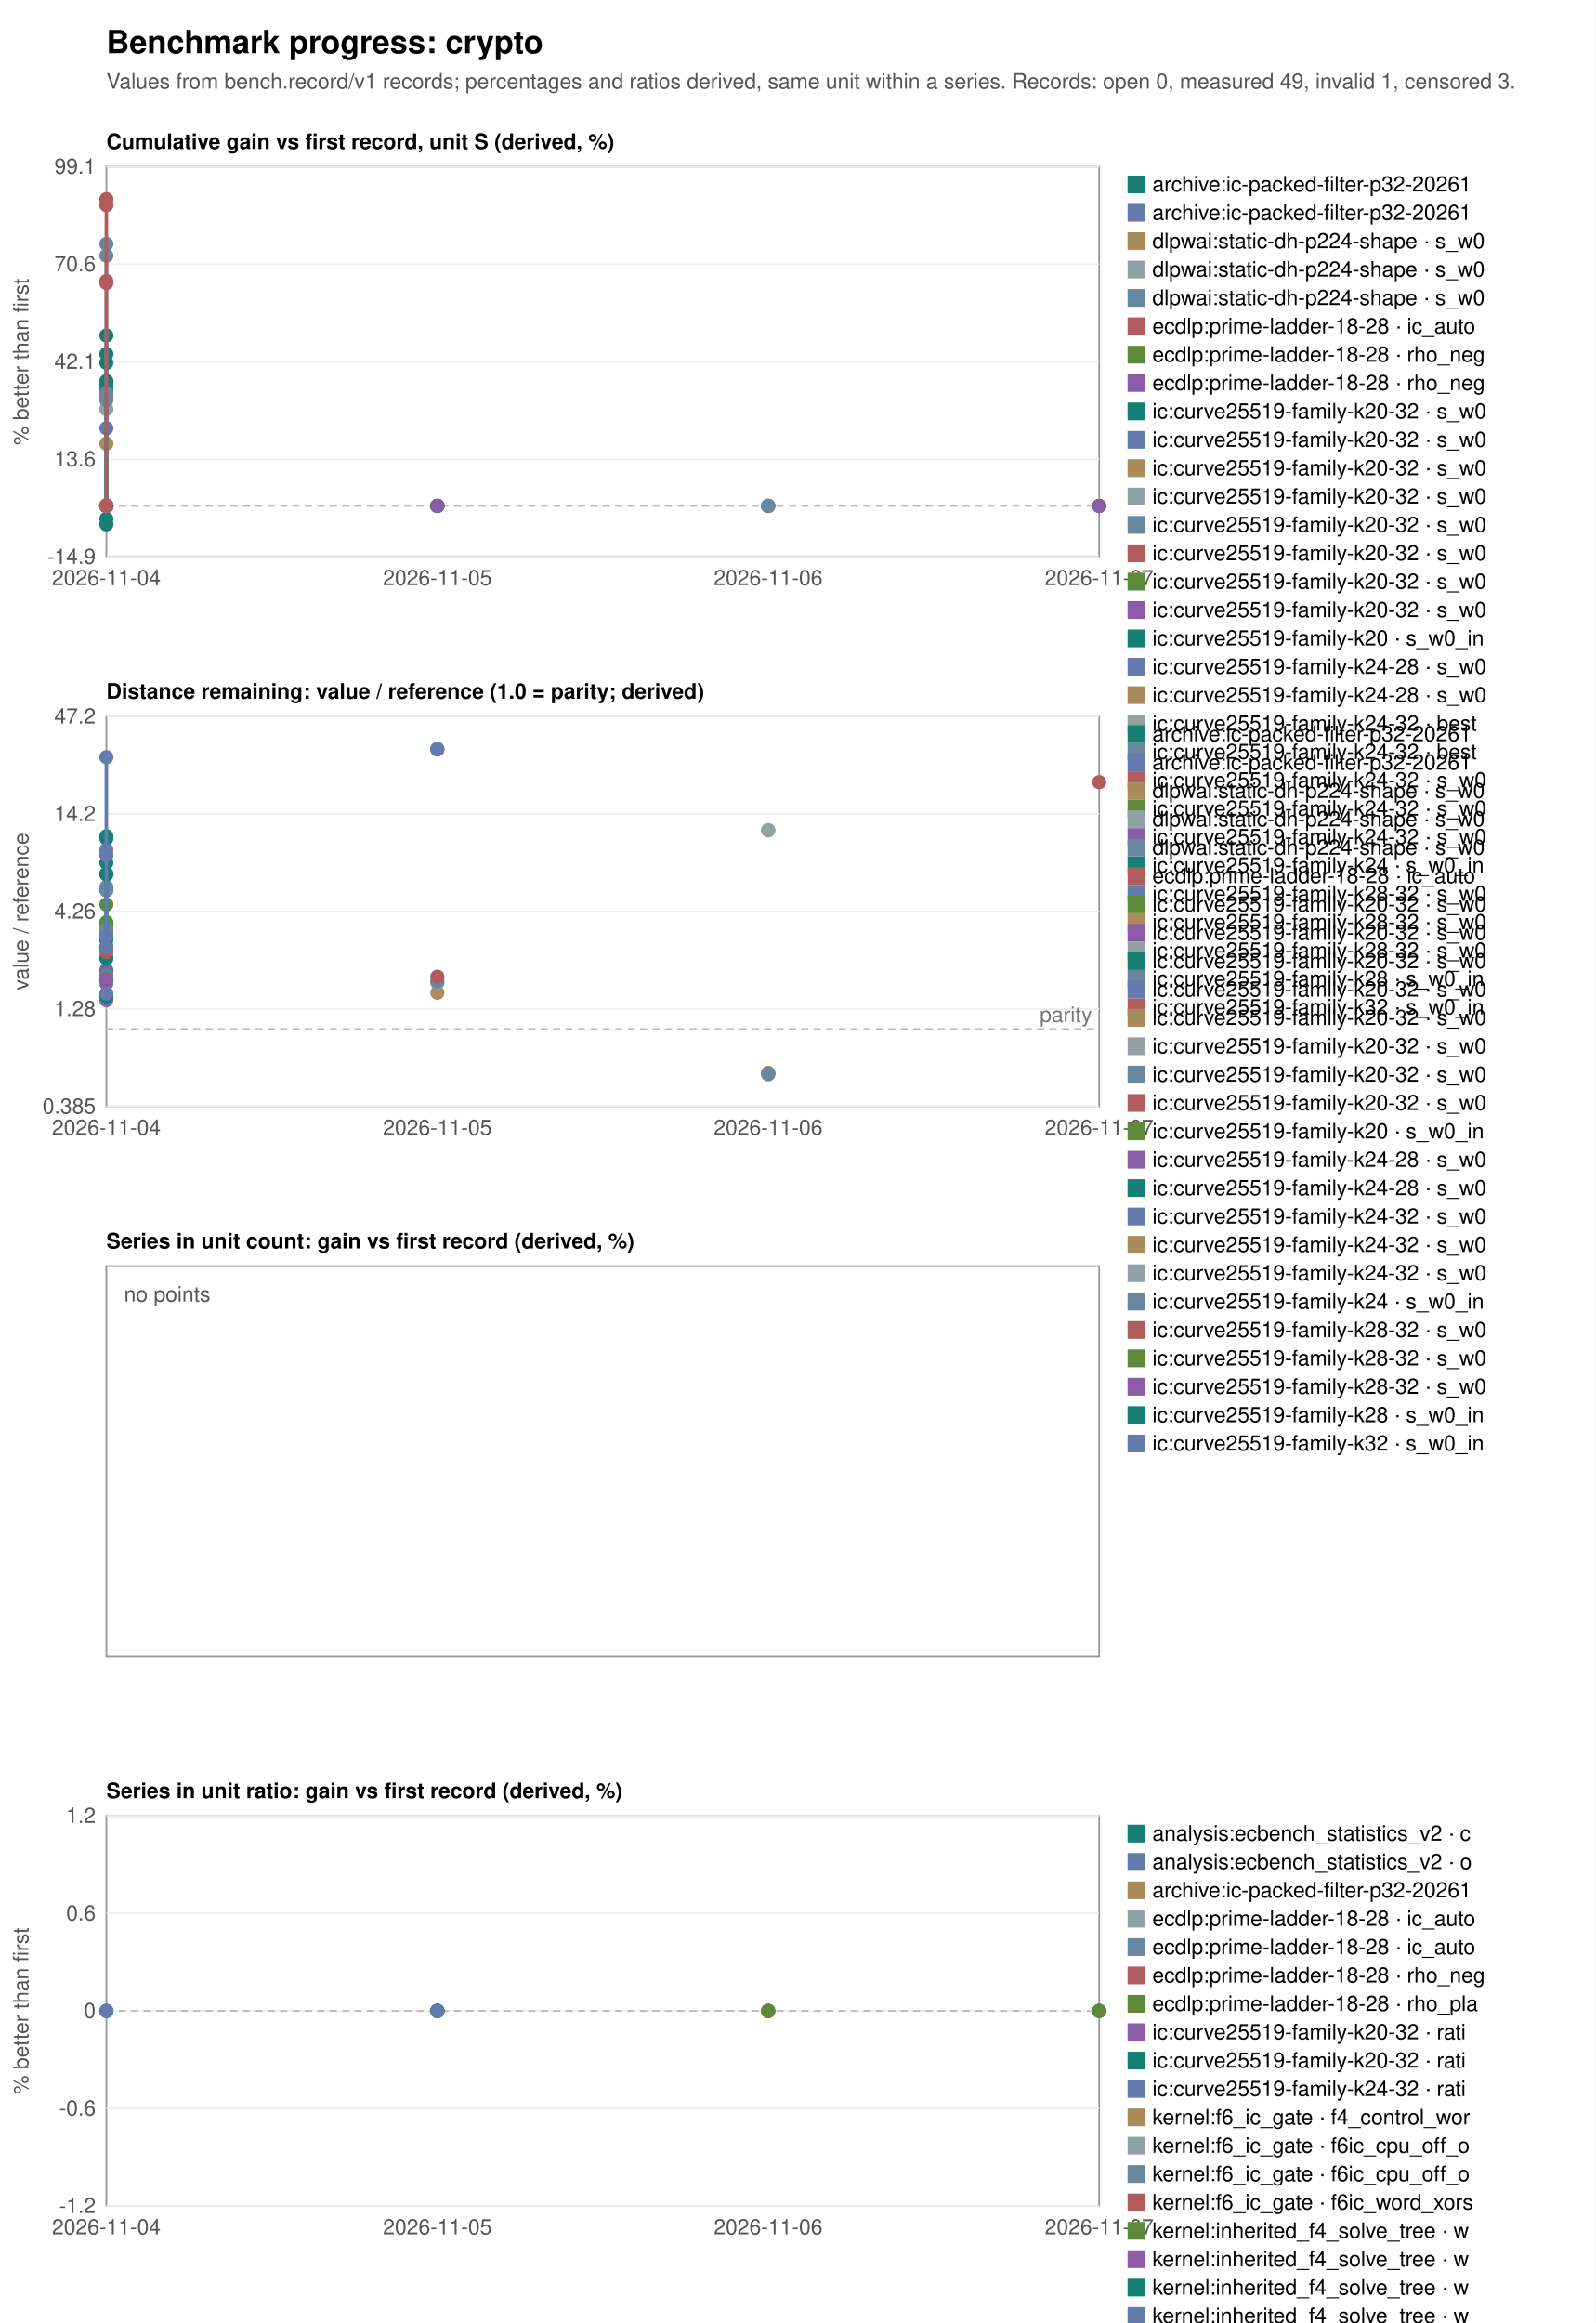
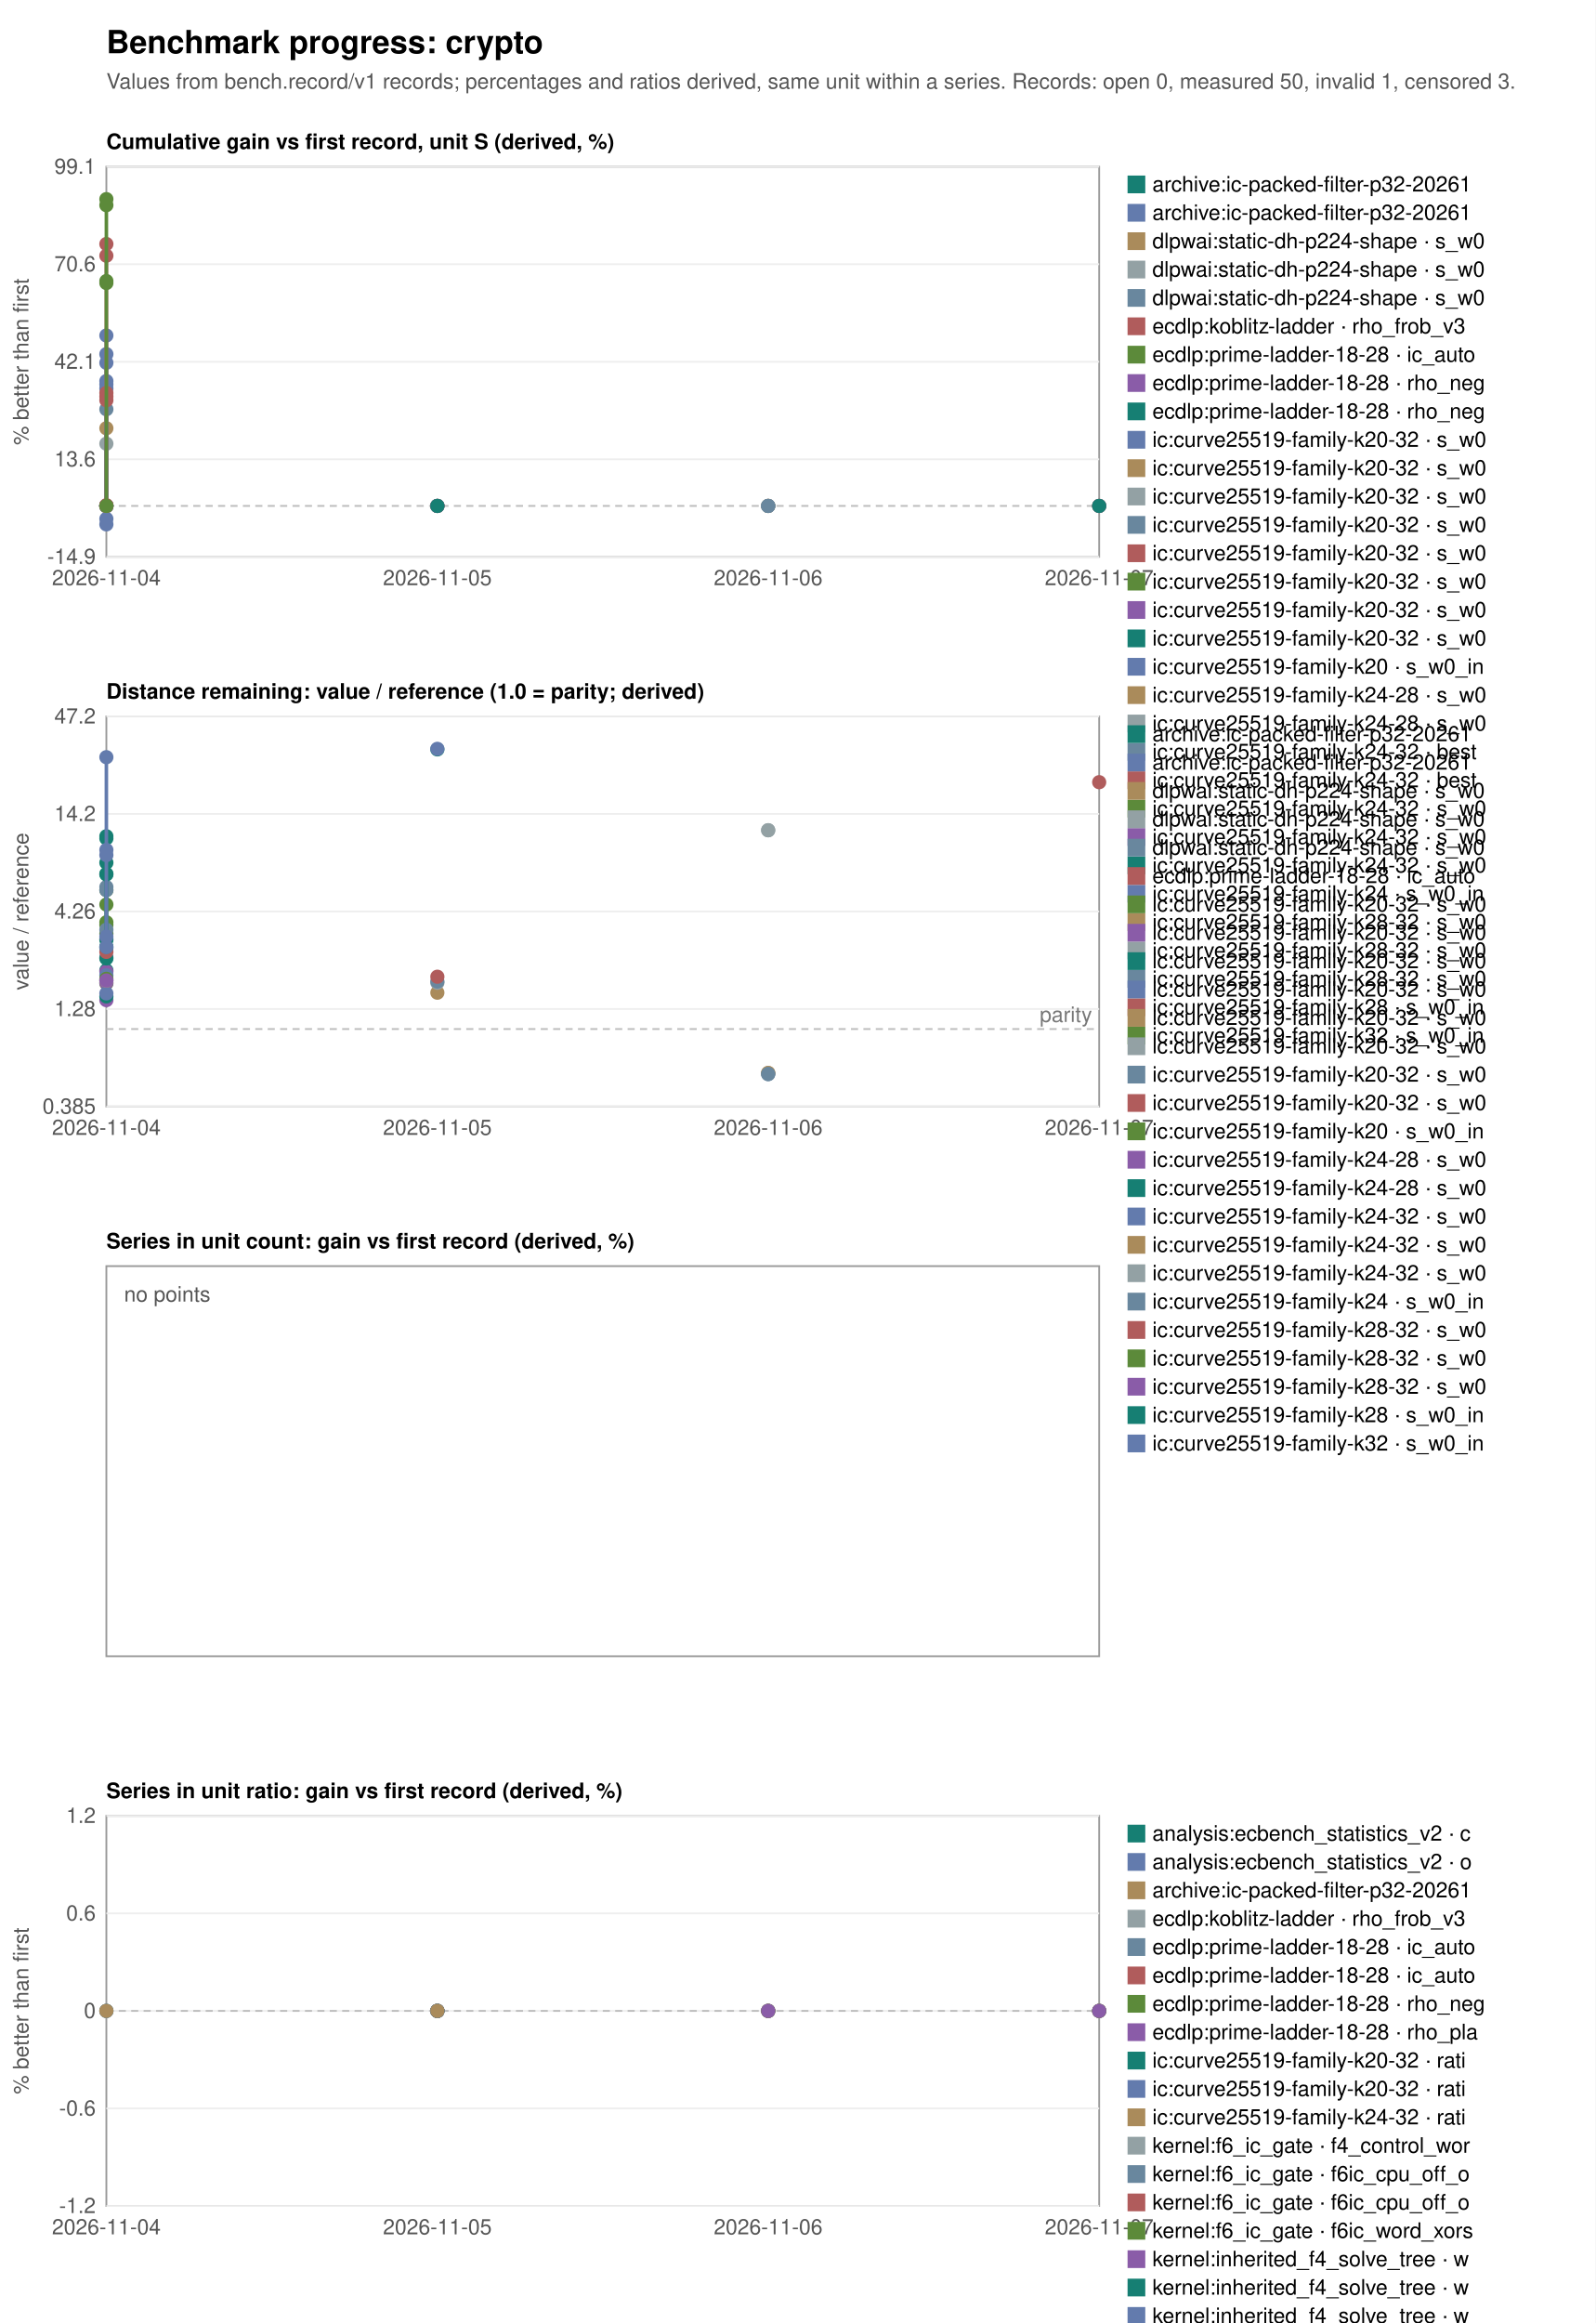
<svg xmlns="http://www.w3.org/2000/svg" width="900" height="1310" viewBox="0 0 900 1310" font-family="Helvetica, Arial, sans-serif" font-size="12">
  <rect width="900" height="1310" fill="white" />
  <text x="60" y="30" font-size="18" font-weight="bold">Benchmark progress: crypto</text>
-   <text x="60" y="50" fill="#555">Values from bench.record/v1 records; percentages and ratios derived, same unit within a series. Records: open 0, measured 49, invalid 1, censored 3.</text>
+   <text x="60" y="50" fill="#555">Values from bench.record/v1 records; percentages and ratios derived, same unit within a series. Records: open 0, measured 50, invalid 1, censored 3.</text>
  <text x="60" y="84" font-weight="bold">Cumulative gain vs first record, unit S (derived, %)</text>
  <rect x="60" y="94" width="560" height="220" fill="none" stroke="#999" />
  <line x1="60" y1="314.0" x2="620" y2="314.0" stroke="#eee" />
  <text x="54" y="318.0" text-anchor="end" fill="#555">-14.9</text>
  <line x1="60" y1="259.0" x2="620" y2="259.0" stroke="#eee" />
  <text x="54" y="263.0" text-anchor="end" fill="#555">13.6</text>
  <line x1="60" y1="204.0" x2="620" y2="204.0" stroke="#eee" />
  <text x="54" y="208.0" text-anchor="end" fill="#555">42.1</text>
  <line x1="60" y1="149.0" x2="620" y2="149.0" stroke="#eee" />
  <text x="54" y="153.0" text-anchor="end" fill="#555">70.6</text>
  <line x1="60" y1="94.0" x2="620" y2="94.0" stroke="#eee" />
  <text x="54" y="98.0" text-anchor="end" fill="#555">99.1</text>
  <text x="60.0" y="330" text-anchor="middle" fill="#555">2026-11-04</text>
  <text x="246.7" y="330" text-anchor="middle" fill="#555">2026-11-05</text>
  <text x="433.3" y="330" text-anchor="middle" fill="#555">2026-11-06</text>
  <text x="620.0" y="330" text-anchor="middle" fill="#555">2026-11-07</text>
  <line x1="60" y1="285.3" x2="620" y2="285.3" stroke="#bbb" stroke-dasharray="4 3" />
  <text transform="translate(16,204.0) rotate(-90)" text-anchor="middle" fill="#555">% better than first</text>
  <circle cx="246.7" cy="285.3" r="4" fill="#167f73" />
  <rect x="636" y="99" width="10" height="10" fill="#167f73" />
  <text x="650" y="108">archive:ic-packed-filter-p32-20261</text>
  <circle cx="246.7" cy="285.3" r="4" fill="#637bad" />
  <rect x="636" y="115" width="10" height="10" fill="#637bad" />
  <text x="650" y="124">archive:ic-packed-filter-p32-20261</text>
  <polyline fill="none" stroke="#aa8b5b" stroke-width="2" points="433.3,285.3 433.3,285.3" />
  <circle cx="433.3" cy="285.3" r="4" fill="#aa8b5b" />
  <circle cx="433.3" cy="285.3" r="4" fill="#aa8b5b" />
  <rect x="636" y="131" width="10" height="10" fill="#aa8b5b" />
  <text x="650" y="140">dlpwai:static-dh-p224-shape · s_w0</text>
  <polyline fill="none" stroke="#93a1a4" stroke-width="2" points="433.3,285.3 433.3,285.3" />
  <circle cx="433.3" cy="285.3" r="4" fill="#93a1a4" />
  <circle cx="433.3" cy="285.3" r="4" fill="#93a1a4" />
  <rect x="636" y="147" width="10" height="10" fill="#93a1a4" />
  <text x="650" y="156">dlpwai:static-dh-p224-shape · s_w0</text>
  <polyline fill="none" stroke="#69879e" stroke-width="2" points="433.3,285.3 433.3,285.3" />
  <circle cx="433.3" cy="285.3" r="4" fill="#69879e" />
  <circle cx="433.3" cy="285.3" r="4" fill="#69879e" />
  <rect x="636" y="163" width="10" height="10" fill="#69879e" />
  <text x="650" y="172">dlpwai:static-dh-p224-shape · s_w0</text>
  <circle cx="620.0" cy="285.3" r="4" fill="#b05c5c" />
  <rect x="636" y="179" width="10" height="10" fill="#b05c5c" />
-   <text x="650" y="188">ecdlp:prime-ladder-18-28 · ic_auto</text>
+   <text x="650" y="188">ecdlp:koblitz-ladder · rho_frob_v3</text>
  <circle cx="620.0" cy="285.3" r="4" fill="#5c8a3a" />
  <rect x="636" y="195" width="10" height="10" fill="#5c8a3a" />
-   <text x="650" y="204">ecdlp:prime-ladder-18-28 · rho_neg</text>
+   <text x="650" y="204">ecdlp:prime-ladder-18-28 · ic_auto</text>
  <circle cx="620.0" cy="285.3" r="4" fill="#8a5ca8" />
  <rect x="636" y="211" width="10" height="10" fill="#8a5ca8" />
  <text x="650" y="220">ecdlp:prime-ladder-18-28 · rho_neg</text>
-   <circle cx="60.0" cy="285.3" r="4" fill="#167f73" />
+   <circle cx="620.0" cy="285.3" r="4" fill="#167f73" />
  <rect x="636" y="227" width="10" height="10" fill="#167f73" />
-   <text x="650" y="236">ic:curve25519-family-k20-32 · s_w0</text>
-   <polyline fill="none" stroke="#637bad" stroke-width="2" points="60.0,285.3 60.0,241.5" />
+   <text x="650" y="236">ecdlp:prime-ladder-18-28 · rho_neg</text>
  <circle cx="60.0" cy="285.3" r="4" fill="#637bad" />
-   <circle cx="60.0" cy="241.5" r="4" fill="#637bad" />
  <rect x="636" y="243" width="10" height="10" fill="#637bad" />
  <text x="650" y="252">ic:curve25519-family-k20-32 · s_w0</text>
-   <polyline fill="none" stroke="#aa8b5b" stroke-width="2" points="60.0,285.3 60.0,250.2" />
+   <polyline fill="none" stroke="#aa8b5b" stroke-width="2" points="60.0,285.3 60.0,241.5" />
  <circle cx="60.0" cy="285.3" r="4" fill="#aa8b5b" />
-   <circle cx="60.0" cy="250.2" r="4" fill="#aa8b5b" />
+   <circle cx="60.0" cy="241.5" r="4" fill="#aa8b5b" />
  <rect x="636" y="259" width="10" height="10" fill="#aa8b5b" />
  <text x="650" y="268">ic:curve25519-family-k20-32 · s_w0</text>
-   <polyline fill="none" stroke="#93a1a4" stroke-width="2" points="60.0,285.3 60.0,230.8" />
+   <polyline fill="none" stroke="#93a1a4" stroke-width="2" points="60.0,285.3 60.0,250.2" />
  <circle cx="60.0" cy="285.3" r="4" fill="#93a1a4" />
-   <circle cx="60.0" cy="230.8" r="4" fill="#93a1a4" />
+   <circle cx="60.0" cy="250.2" r="4" fill="#93a1a4" />
  <rect x="636" y="275" width="10" height="10" fill="#93a1a4" />
  <text x="650" y="284">ic:curve25519-family-k20-32 · s_w0</text>
-   <circle cx="246.7" cy="285.3" r="4" fill="#69879e" />
+   <polyline fill="none" stroke="#69879e" stroke-width="2" points="60.0,285.3 60.0,230.8" />
+   <circle cx="60.0" cy="285.3" r="4" fill="#69879e" />
+   <circle cx="60.0" cy="230.8" r="4" fill="#69879e" />
  <rect x="636" y="291" width="10" height="10" fill="#69879e" />
  <text x="650" y="300">ic:curve25519-family-k20-32 · s_w0</text>
  <circle cx="246.7" cy="285.3" r="4" fill="#b05c5c" />
  <rect x="636" y="307" width="10" height="10" fill="#b05c5c" />
  <text x="650" y="316">ic:curve25519-family-k20-32 · s_w0</text>
  <circle cx="246.7" cy="285.3" r="4" fill="#5c8a3a" />
  <rect x="636" y="323" width="10" height="10" fill="#5c8a3a" />
  <text x="650" y="332">ic:curve25519-family-k20-32 · s_w0</text>
  <circle cx="246.7" cy="285.3" r="4" fill="#8a5ca8" />
  <rect x="636" y="339" width="10" height="10" fill="#8a5ca8" />
  <text x="650" y="348">ic:curve25519-family-k20-32 · s_w0</text>
-   <polyline fill="none" stroke="#167f73" stroke-width="2" points="60.0,285.3 60.0,295.7 60.0,216.7 60.0,219.1 60.0,204.6" />
-   <circle cx="60.0" cy="285.3" r="4" fill="#167f73" />
-   <circle cx="60.0" cy="295.7" r="4" fill="#167f73" />
-   <circle cx="60.0" cy="216.7" r="4" fill="#167f73" />
-   <circle cx="60.0" cy="219.1" r="4" fill="#167f73" />
-   <circle cx="60.0" cy="204.6" r="4" fill="#167f73" />
+   <circle cx="246.7" cy="285.3" r="4" fill="#167f73" />
  <rect x="636" y="355" width="10" height="10" fill="#167f73" />
-   <text x="650" y="364">ic:curve25519-family-k20 · s_w0_in</text>
+   <text x="650" y="364">ic:curve25519-family-k20-32 · s_w0</text>
+   <polyline fill="none" stroke="#637bad" stroke-width="2" points="60.0,285.3 60.0,295.7 60.0,216.7 60.0,219.1 60.0,204.6" />
  <circle cx="60.0" cy="285.3" r="4" fill="#637bad" />
+   <circle cx="60.0" cy="295.7" r="4" fill="#637bad" />
+   <circle cx="60.0" cy="216.7" r="4" fill="#637bad" />
+   <circle cx="60.0" cy="219.1" r="4" fill="#637bad" />
+   <circle cx="60.0" cy="204.6" r="4" fill="#637bad" />
  <rect x="636" y="371" width="10" height="10" fill="#637bad" />
-   <text x="650" y="380">ic:curve25519-family-k24-28 · s_w0</text>
+   <text x="650" y="380">ic:curve25519-family-k20 · s_w0_in</text>
  <circle cx="60.0" cy="285.3" r="4" fill="#aa8b5b" />
  <rect x="636" y="387" width="10" height="10" fill="#aa8b5b" />
  <text x="650" y="396">ic:curve25519-family-k24-28 · s_w0</text>
  <circle cx="60.0" cy="285.3" r="4" fill="#93a1a4" />
  <rect x="636" y="403" width="10" height="10" fill="#93a1a4" />
-   <text x="650" y="412">ic:curve25519-family-k24-32 · best</text>
+   <text x="650" y="412">ic:curve25519-family-k24-28 · s_w0</text>
  <circle cx="60.0" cy="285.3" r="4" fill="#69879e" />
  <rect x="636" y="419" width="10" height="10" fill="#69879e" />
  <text x="650" y="428">ic:curve25519-family-k24-32 · best</text>
  <circle cx="60.0" cy="285.3" r="4" fill="#b05c5c" />
  <rect x="636" y="435" width="10" height="10" fill="#b05c5c" />
-   <text x="650" y="444">ic:curve25519-family-k24-32 · s_w0</text>
+   <text x="650" y="444">ic:curve25519-family-k24-32 · best</text>
  <circle cx="60.0" cy="285.3" r="4" fill="#5c8a3a" />
  <rect x="636" y="451" width="10" height="10" fill="#5c8a3a" />
  <text x="650" y="460">ic:curve25519-family-k24-32 · s_w0</text>
  <circle cx="60.0" cy="285.3" r="4" fill="#8a5ca8" />
  <rect x="636" y="467" width="10" height="10" fill="#8a5ca8" />
  <text x="650" y="476">ic:curve25519-family-k24-32 · s_w0</text>
-   <polyline fill="none" stroke="#167f73" stroke-width="2" points="60.0,285.3 60.0,292.6 60.0,214.9 60.0,199.7 60.0,189.2" />
  <circle cx="60.0" cy="285.3" r="4" fill="#167f73" />
-   <circle cx="60.0" cy="292.6" r="4" fill="#167f73" />
-   <circle cx="60.0" cy="214.9" r="4" fill="#167f73" />
-   <circle cx="60.0" cy="199.7" r="4" fill="#167f73" />
-   <circle cx="60.0" cy="189.2" r="4" fill="#167f73" />
  <rect x="636" y="483" width="10" height="10" fill="#167f73" />
-   <text x="650" y="492">ic:curve25519-family-k24 · s_w0_in</text>
+   <text x="650" y="492">ic:curve25519-family-k24-32 · s_w0</text>
+   <polyline fill="none" stroke="#637bad" stroke-width="2" points="60.0,285.3 60.0,292.6 60.0,214.9 60.0,199.7 60.0,189.2" />
  <circle cx="60.0" cy="285.3" r="4" fill="#637bad" />
+   <circle cx="60.0" cy="292.6" r="4" fill="#637bad" />
+   <circle cx="60.0" cy="214.9" r="4" fill="#637bad" />
+   <circle cx="60.0" cy="199.7" r="4" fill="#637bad" />
+   <circle cx="60.0" cy="189.2" r="4" fill="#637bad" />
  <rect x="636" y="499" width="10" height="10" fill="#637bad" />
-   <text x="650" y="508">ic:curve25519-family-k28-32 · s_w0</text>
+   <text x="650" y="508">ic:curve25519-family-k24 · s_w0_in</text>
  <circle cx="60.0" cy="285.3" r="4" fill="#aa8b5b" />
  <rect x="636" y="515" width="10" height="10" fill="#aa8b5b" />
  <text x="650" y="524">ic:curve25519-family-k28-32 · s_w0</text>
  <circle cx="60.0" cy="285.3" r="4" fill="#93a1a4" />
  <rect x="636" y="531" width="10" height="10" fill="#93a1a4" />
  <text x="650" y="540">ic:curve25519-family-k28-32 · s_w0</text>
-   <polyline fill="none" stroke="#69879e" stroke-width="2" points="60.0,285.3 60.0,284.9 60.0,223.6 60.0,221.6 60.0,225.7 60.0,144.2 60.0,137.6" />
  <circle cx="60.0" cy="285.3" r="4" fill="#69879e" />
-   <circle cx="60.0" cy="284.9" r="4" fill="#69879e" />
-   <circle cx="60.0" cy="223.6" r="4" fill="#69879e" />
-   <circle cx="60.0" cy="221.6" r="4" fill="#69879e" />
-   <circle cx="60.0" cy="225.7" r="4" fill="#69879e" />
-   <circle cx="60.0" cy="144.2" r="4" fill="#69879e" />
-   <circle cx="60.0" cy="137.6" r="4" fill="#69879e" />
  <rect x="636" y="547" width="10" height="10" fill="#69879e" />
-   <text x="650" y="556">ic:curve25519-family-k28 · s_w0_in</text>
-   <polyline fill="none" stroke="#b05c5c" stroke-width="2" points="60.0,285.3 60.0,158.5 60.0,159.6 60.0,115.7 60.0,112.3" />
+   <text x="650" y="556">ic:curve25519-family-k28-32 · s_w0</text>
+   <polyline fill="none" stroke="#b05c5c" stroke-width="2" points="60.0,285.3 60.0,284.9 60.0,223.6 60.0,221.6 60.0,225.7 60.0,144.2 60.0,137.6" />
  <circle cx="60.0" cy="285.3" r="4" fill="#b05c5c" />
-   <circle cx="60.0" cy="158.5" r="4" fill="#b05c5c" />
-   <circle cx="60.0" cy="159.6" r="4" fill="#b05c5c" />
-   <circle cx="60.0" cy="115.7" r="4" fill="#b05c5c" />
-   <circle cx="60.0" cy="112.3" r="4" fill="#b05c5c" />
+   <circle cx="60.0" cy="284.9" r="4" fill="#b05c5c" />
+   <circle cx="60.0" cy="223.6" r="4" fill="#b05c5c" />
+   <circle cx="60.0" cy="221.6" r="4" fill="#b05c5c" />
+   <circle cx="60.0" cy="225.7" r="4" fill="#b05c5c" />
+   <circle cx="60.0" cy="144.2" r="4" fill="#b05c5c" />
+   <circle cx="60.0" cy="137.6" r="4" fill="#b05c5c" />
  <rect x="636" y="563" width="10" height="10" fill="#b05c5c" />
-   <text x="650" y="572">ic:curve25519-family-k32 · s_w0_in</text>
+   <text x="650" y="572">ic:curve25519-family-k28 · s_w0_in</text>
+   <polyline fill="none" stroke="#5c8a3a" stroke-width="2" points="60.0,285.3 60.0,158.5 60.0,159.6 60.0,115.7 60.0,112.3" />
+   <circle cx="60.0" cy="285.3" r="4" fill="#5c8a3a" />
+   <circle cx="60.0" cy="158.5" r="4" fill="#5c8a3a" />
+   <circle cx="60.0" cy="159.6" r="4" fill="#5c8a3a" />
+   <circle cx="60.0" cy="115.7" r="4" fill="#5c8a3a" />
+   <circle cx="60.0" cy="112.3" r="4" fill="#5c8a3a" />
+   <rect x="636" y="579" width="10" height="10" fill="#5c8a3a" />
+   <text x="650" y="588">ic:curve25519-family-k32 · s_w0_in</text>
  <text x="60" y="394" font-weight="bold">Distance remaining: value / reference (1.0 = parity; derived)</text>
  <rect x="60" y="404" width="560" height="220" fill="none" stroke="#999" />
  <line x1="60" y1="624.0" x2="620" y2="624.0" stroke="#eee" />
  <text x="54" y="628.0" text-anchor="end" fill="#555">0.385</text>
  <line x1="60" y1="569.0" x2="620" y2="569.0" stroke="#eee" />
  <text x="54" y="573.0" text-anchor="end" fill="#555">1.28</text>
  <line x1="60" y1="514.0" x2="620" y2="514.0" stroke="#eee" />
  <text x="54" y="518.0" text-anchor="end" fill="#555">4.26</text>
  <line x1="60" y1="459.0" x2="620" y2="459.0" stroke="#eee" />
  <text x="54" y="463.0" text-anchor="end" fill="#555">14.2</text>
  <line x1="60" y1="404.0" x2="620" y2="404.0" stroke="#eee" />
  <text x="54" y="408.0" text-anchor="end" fill="#555">47.2</text>
  <text x="60.0" y="640" text-anchor="middle" fill="#555">2026-11-04</text>
  <text x="246.7" y="640" text-anchor="middle" fill="#555">2026-11-05</text>
  <text x="433.3" y="640" text-anchor="middle" fill="#555">2026-11-06</text>
  <text x="620.0" y="640" text-anchor="middle" fill="#555">2026-11-07</text>
  <line x1="60" y1="580.3" x2="620" y2="580.3" stroke="#bbb" stroke-dasharray="4 3" />
  <text x="616" y="576.3" text-anchor="end" fill="#777">parity</text>
  <text transform="translate(16,514.0) rotate(-90)" text-anchor="middle" fill="#555">value / reference</text>
  <circle cx="246.7" cy="422.6" r="4" fill="#167f73" />
  <rect x="636" y="409" width="10" height="10" fill="#167f73" />
  <text x="650" y="418">archive:ic-packed-filter-p32-20261</text>
  <circle cx="246.7" cy="422.3" r="4" fill="#637bad" />
  <rect x="636" y="425" width="10" height="10" fill="#637bad" />
  <text x="650" y="434">archive:ic-packed-filter-p32-20261</text>
  <polyline fill="none" stroke="#aa8b5b" stroke-width="2" points="433.3,605.1 433.3,605.1" />
  <circle cx="433.3" cy="605.1" r="4" fill="#aa8b5b" />
  <circle cx="433.3" cy="605.1" r="4" fill="#aa8b5b" />
  <rect x="636" y="441" width="10" height="10" fill="#aa8b5b" />
  <text x="650" y="450">dlpwai:static-dh-p224-shape · s_w0</text>
  <polyline fill="none" stroke="#93a1a4" stroke-width="2" points="433.3,468.2 433.3,468.2" />
  <circle cx="433.3" cy="468.2" r="4" fill="#93a1a4" />
  <circle cx="433.3" cy="468.2" r="4" fill="#93a1a4" />
  <rect x="636" y="457" width="10" height="10" fill="#93a1a4" />
  <text x="650" y="466">dlpwai:static-dh-p224-shape · s_w0</text>
  <polyline fill="none" stroke="#69879e" stroke-width="2" points="433.3,605.7 433.3,605.7" />
  <circle cx="433.3" cy="605.7" r="4" fill="#69879e" />
  <circle cx="433.3" cy="605.7" r="4" fill="#69879e" />
  <rect x="636" y="473" width="10" height="10" fill="#69879e" />
  <text x="650" y="482">dlpwai:static-dh-p224-shape · s_w0</text>
  <circle cx="620.0" cy="441.1" r="4" fill="#b05c5c" />
  <rect x="636" y="489" width="10" height="10" fill="#b05c5c" />
  <text x="650" y="498">ecdlp:prime-ladder-18-28 · ic_auto</text>
  <circle cx="60.0" cy="554.5" r="4" fill="#5c8a3a" />
  <rect x="636" y="505" width="10" height="10" fill="#5c8a3a" />
  <text x="650" y="514">ic:curve25519-family-k20-32 · s_w0</text>
  <polyline fill="none" stroke="#8a5ca8" stroke-width="2" points="60.0,554.2 60.0,564.0" />
  <circle cx="60.0" cy="554.2" r="4" fill="#8a5ca8" />
  <circle cx="60.0" cy="564.0" r="4" fill="#8a5ca8" />
  <rect x="636" y="521" width="10" height="10" fill="#8a5ca8" />
  <text x="650" y="530">ic:curve25519-family-k20-32 · s_w0</text>
  <polyline fill="none" stroke="#167f73" stroke-width="2" points="60.0,547.2 60.0,561.9" />
  <circle cx="60.0" cy="547.2" r="4" fill="#167f73" />
  <circle cx="60.0" cy="561.9" r="4" fill="#167f73" />
  <rect x="636" y="537" width="10" height="10" fill="#167f73" />
  <text x="650" y="546">ic:curve25519-family-k20-32 · s_w0</text>
  <polyline fill="none" stroke="#637bad" stroke-width="2" points="60.0,539.9 60.0,560.2" />
  <circle cx="60.0" cy="539.9" r="4" fill="#637bad" />
  <circle cx="60.0" cy="560.2" r="4" fill="#637bad" />
  <rect x="636" y="553" width="10" height="10" fill="#637bad" />
  <text x="650" y="562">ic:curve25519-family-k20-32 · s_w0</text>
  <circle cx="246.7" cy="559.8" r="4" fill="#aa8b5b" />
  <rect x="636" y="569" width="10" height="10" fill="#aa8b5b" />
  <text x="650" y="578">ic:curve25519-family-k20-32 · s_w0</text>
  <circle cx="246.7" cy="554.2" r="4" fill="#93a1a4" />
  <rect x="636" y="585" width="10" height="10" fill="#93a1a4" />
  <text x="650" y="594">ic:curve25519-family-k20-32 · s_w0</text>
  <circle cx="246.7" cy="553.5" r="4" fill="#69879e" />
  <rect x="636" y="601" width="10" height="10" fill="#69879e" />
  <text x="650" y="610">ic:curve25519-family-k20-32 · s_w0</text>
  <circle cx="246.7" cy="550.8" r="4" fill="#b05c5c" />
  <rect x="636" y="617" width="10" height="10" fill="#b05c5c" />
  <text x="650" y="626">ic:curve25519-family-k20-32 · s_w0</text>
  <polyline fill="none" stroke="#5c8a3a" stroke-width="2" points="60.0,510.1 60.0,501.9 60.0,521.5 60.0,520.1 60.0,526.6" />
  <circle cx="60.0" cy="510.1" r="4" fill="#5c8a3a" />
  <circle cx="60.0" cy="501.9" r="4" fill="#5c8a3a" />
  <circle cx="60.0" cy="521.5" r="4" fill="#5c8a3a" />
  <circle cx="60.0" cy="520.1" r="4" fill="#5c8a3a" />
  <circle cx="60.0" cy="526.6" r="4" fill="#5c8a3a" />
  <rect x="636" y="633" width="10" height="10" fill="#5c8a3a" />
  <text x="650" y="642">ic:curve25519-family-k20 · s_w0_in</text>
  <circle cx="60.0" cy="547.9" r="4" fill="#8a5ca8" />
  <rect x="636" y="649" width="10" height="10" fill="#8a5ca8" />
  <text x="650" y="658">ic:curve25519-family-k24-28 · s_w0</text>
  <circle cx="60.0" cy="540.5" r="4" fill="#167f73" />
  <rect x="636" y="665" width="10" height="10" fill="#167f73" />
  <text x="650" y="674">ic:curve25519-family-k24-28 · s_w0</text>
  <circle cx="60.0" cy="550.0" r="4" fill="#637bad" />
  <rect x="636" y="681" width="10" height="10" fill="#637bad" />
  <text x="650" y="690">ic:curve25519-family-k24-32 · s_w0</text>
  <circle cx="60.0" cy="553.0" r="4" fill="#aa8b5b" />
  <rect x="636" y="697" width="10" height="10" fill="#aa8b5b" />
  <text x="650" y="706">ic:curve25519-family-k24-32 · s_w0</text>
  <circle cx="60.0" cy="552.8" r="4" fill="#93a1a4" />
  <rect x="636" y="713" width="10" height="10" fill="#93a1a4" />
  <text x="650" y="722">ic:curve25519-family-k24-32 · s_w0</text>
  <polyline fill="none" stroke="#69879e" stroke-width="2" points="60.0,500.2 60.0,502.0 60.0,524.3 60.0,529.4 60.0,534.6" />
  <circle cx="60.0" cy="500.2" r="4" fill="#69879e" />
  <circle cx="60.0" cy="502.0" r="4" fill="#69879e" />
  <circle cx="60.0" cy="524.3" r="4" fill="#69879e" />
  <circle cx="60.0" cy="529.4" r="4" fill="#69879e" />
  <circle cx="60.0" cy="534.6" r="4" fill="#69879e" />
  <rect x="636" y="729" width="10" height="10" fill="#69879e" />
  <text x="650" y="738">ic:curve25519-family-k24 · s_w0_in</text>
  <circle cx="60.0" cy="536.8" r="4" fill="#b05c5c" />
  <rect x="636" y="745" width="10" height="10" fill="#b05c5c" />
  <text x="650" y="754">ic:curve25519-family-k28-32 · s_w0</text>
  <circle cx="60.0" cy="552.0" r="4" fill="#5c8a3a" />
  <rect x="636" y="761" width="10" height="10" fill="#5c8a3a" />
  <text x="650" y="770">ic:curve25519-family-k28-32 · s_w0</text>
  <circle cx="60.0" cy="552.9" r="4" fill="#8a5ca8" />
  <rect x="636" y="777" width="10" height="10" fill="#8a5ca8" />
  <text x="650" y="786">ic:curve25519-family-k28-32 · s_w0</text>
  <polyline fill="none" stroke="#167f73" stroke-width="2" points="60.0,471.6 60.0,472.8 60.0,486.5 60.0,493.1 60.0,492.8 60.0,530.0 60.0,533.9" />
  <circle cx="60.0" cy="471.6" r="4" fill="#167f73" />
  <circle cx="60.0" cy="472.8" r="4" fill="#167f73" />
  <circle cx="60.0" cy="486.5" r="4" fill="#167f73" />
  <circle cx="60.0" cy="493.1" r="4" fill="#167f73" />
  <circle cx="60.0" cy="492.8" r="4" fill="#167f73" />
  <circle cx="60.0" cy="530.0" r="4" fill="#167f73" />
  <circle cx="60.0" cy="533.9" r="4" fill="#167f73" />
  <rect x="636" y="793" width="10" height="10" fill="#167f73" />
  <text x="650" y="802">ic:curve25519-family-k28 · s_w0_in</text>
  <polyline fill="none" stroke="#637bad" stroke-width="2" points="60.0,427.0 60.0,479.3 60.0,482.2 60.0,528.2 60.0,534.1" />
  <circle cx="60.0" cy="427.0" r="4" fill="#637bad" />
  <circle cx="60.0" cy="479.3" r="4" fill="#637bad" />
  <circle cx="60.0" cy="482.2" r="4" fill="#637bad" />
  <circle cx="60.0" cy="528.2" r="4" fill="#637bad" />
  <circle cx="60.0" cy="534.1" r="4" fill="#637bad" />
  <rect x="636" y="809" width="10" height="10" fill="#637bad" />
  <text x="650" y="818">ic:curve25519-family-k32 · s_w0_in</text>
  <text x="60" y="704" font-weight="bold">Series in unit count: gain vs first record (derived, %)</text>
  <rect x="60" y="714" width="560" height="220" fill="none" stroke="#999" />
  <text x="70" y="734" fill="#555">no points</text>
  <text x="60" y="1014" font-weight="bold">Series in unit ratio: gain vs first record (derived, %)</text>
  <rect x="60" y="1024" width="560" height="220" fill="none" stroke="#999" />
  <line x1="60" y1="1244.0" x2="620" y2="1244.0" stroke="#eee" />
  <text x="54" y="1248.0" text-anchor="end" fill="#555">-1.2</text>
  <line x1="60" y1="1189.0" x2="620" y2="1189.0" stroke="#eee" />
  <text x="54" y="1193.0" text-anchor="end" fill="#555">-0.6</text>
  <line x1="60" y1="1134.0" x2="620" y2="1134.0" stroke="#eee" />
  <text x="54" y="1138.0" text-anchor="end" fill="#555">0</text>
  <line x1="60" y1="1079.0" x2="620" y2="1079.0" stroke="#eee" />
  <text x="54" y="1083.0" text-anchor="end" fill="#555">0.6</text>
  <line x1="60" y1="1024.0" x2="620" y2="1024.0" stroke="#eee" />
  <text x="54" y="1028.0" text-anchor="end" fill="#555">1.2</text>
  <text x="60.0" y="1260" text-anchor="middle" fill="#555">2026-11-04</text>
  <text x="246.7" y="1260" text-anchor="middle" fill="#555">2026-11-05</text>
  <text x="433.3" y="1260" text-anchor="middle" fill="#555">2026-11-06</text>
  <text x="620.0" y="1260" text-anchor="middle" fill="#555">2026-11-07</text>
  <line x1="60" y1="1134.0" x2="620" y2="1134.0" stroke="#bbb" stroke-dasharray="4 3" />
  <text transform="translate(16,1134.0) rotate(-90)" text-anchor="middle" fill="#555">% better than first</text>
  <rect x="636" y="1029" width="10" height="10" fill="#167f73" />
  <text x="650" y="1038">analysis:ecbench_statistics_v2 · c</text>
  <rect x="636" y="1045" width="10" height="10" fill="#637bad" />
  <text x="650" y="1054">analysis:ecbench_statistics_v2 · o</text>
  <circle cx="246.7" cy="1134.0" r="4" fill="#aa8b5b" />
  <rect x="636" y="1061" width="10" height="10" fill="#aa8b5b" />
  <text x="650" y="1070">archive:ic-packed-filter-p32-20261</text>
  <circle cx="620.0" cy="1134.0" r="4" fill="#93a1a4" />
  <rect x="636" y="1077" width="10" height="10" fill="#93a1a4" />
-   <text x="650" y="1086">ecdlp:prime-ladder-18-28 · ic_auto</text>
+   <text x="650" y="1086">ecdlp:koblitz-ladder · rho_frob_v3</text>
  <circle cx="620.0" cy="1134.0" r="4" fill="#69879e" />
  <rect x="636" y="1093" width="10" height="10" fill="#69879e" />
  <text x="650" y="1102">ecdlp:prime-ladder-18-28 · ic_auto</text>
  <circle cx="620.0" cy="1134.0" r="4" fill="#b05c5c" />
  <rect x="636" y="1109" width="10" height="10" fill="#b05c5c" />
-   <text x="650" y="1118">ecdlp:prime-ladder-18-28 · rho_neg</text>
+   <text x="650" y="1118">ecdlp:prime-ladder-18-28 · ic_auto</text>
  <circle cx="620.0" cy="1134.0" r="4" fill="#5c8a3a" />
  <rect x="636" y="1125" width="10" height="10" fill="#5c8a3a" />
-   <text x="650" y="1134">ecdlp:prime-ladder-18-28 · rho_pla</text>
-   <circle cx="60.0" cy="1134.0" r="4" fill="#8a5ca8" />
+   <text x="650" y="1134">ecdlp:prime-ladder-18-28 · rho_neg</text>
+   <circle cx="620.0" cy="1134.0" r="4" fill="#8a5ca8" />
  <rect x="636" y="1141" width="10" height="10" fill="#8a5ca8" />
-   <text x="650" y="1150">ic:curve25519-family-k20-32 · rati</text>
+   <text x="650" y="1150">ecdlp:prime-ladder-18-28 · rho_pla</text>
  <circle cx="60.0" cy="1134.0" r="4" fill="#167f73" />
  <rect x="636" y="1157" width="10" height="10" fill="#167f73" />
  <text x="650" y="1166">ic:curve25519-family-k20-32 · rati</text>
  <circle cx="60.0" cy="1134.0" r="4" fill="#637bad" />
  <rect x="636" y="1173" width="10" height="10" fill="#637bad" />
-   <text x="650" y="1182">ic:curve25519-family-k24-32 · rati</text>
+   <text x="650" y="1182">ic:curve25519-family-k20-32 · rati</text>
+   <circle cx="60.0" cy="1134.0" r="4" fill="#aa8b5b" />
  <rect x="636" y="1189" width="10" height="10" fill="#aa8b5b" />
-   <text x="650" y="1198">kernel:f6_ic_gate · f4_control_wor</text>
-   <circle cx="246.7" cy="1134.0" r="4" fill="#93a1a4" />
+   <text x="650" y="1198">ic:curve25519-family-k24-32 · rati</text>
  <rect x="636" y="1205" width="10" height="10" fill="#93a1a4" />
-   <text x="650" y="1214">kernel:f6_ic_gate · f6ic_cpu_off_o</text>
+   <text x="650" y="1214">kernel:f6_ic_gate · f4_control_wor</text>
  <circle cx="246.7" cy="1134.0" r="4" fill="#69879e" />
  <rect x="636" y="1221" width="10" height="10" fill="#69879e" />
  <text x="650" y="1230">kernel:f6_ic_gate · f6ic_cpu_off_o</text>
  <circle cx="246.7" cy="1134.0" r="4" fill="#b05c5c" />
  <rect x="636" y="1237" width="10" height="10" fill="#b05c5c" />
-   <text x="650" y="1246">kernel:f6_ic_gate · f6ic_word_xors</text>
+   <text x="650" y="1246">kernel:f6_ic_gate · f6ic_cpu_off_o</text>
  <circle cx="246.7" cy="1134.0" r="4" fill="#5c8a3a" />
  <rect x="636" y="1253" width="10" height="10" fill="#5c8a3a" />
-   <text x="650" y="1262">kernel:inherited_f4_solve_tree · w</text>
+   <text x="650" y="1262">kernel:f6_ic_gate · f6ic_word_xors</text>
  <circle cx="246.7" cy="1134.0" r="4" fill="#8a5ca8" />
  <rect x="636" y="1269" width="10" height="10" fill="#8a5ca8" />
  <text x="650" y="1278">kernel:inherited_f4_solve_tree · w</text>
  <circle cx="246.7" cy="1134.0" r="4" fill="#167f73" />
  <rect x="636" y="1285" width="10" height="10" fill="#167f73" />
  <text x="650" y="1294">kernel:inherited_f4_solve_tree · w</text>
  <circle cx="246.7" cy="1134.0" r="4" fill="#637bad" />
  <rect x="636" y="1301" width="10" height="10" fill="#637bad" />
  <text x="650" y="1310">kernel:inherited_f4_solve_tree · w</text>
-   <circle cx="433.3" cy="1134.0" r="4" fill="#aa8b5b" />
+   <circle cx="246.7" cy="1134.0" r="4" fill="#aa8b5b" />
  <rect x="636" y="1317" width="10" height="10" fill="#aa8b5b" />
-   <text x="650" y="1326">rho:koblitz_signed_frobenius_panel</text>
+   <text x="650" y="1326">kernel:inherited_f4_solve_tree · w</text>
  <circle cx="433.3" cy="1134.0" r="4" fill="#93a1a4" />
  <rect x="636" y="1333" width="10" height="10" fill="#93a1a4" />
  <text x="650" y="1342">rho:koblitz_signed_frobenius_panel</text>
  <circle cx="433.3" cy="1134.0" r="4" fill="#69879e" />
  <rect x="636" y="1349" width="10" height="10" fill="#69879e" />
  <text x="650" y="1358">rho:koblitz_signed_frobenius_panel</text>
  <circle cx="433.3" cy="1134.0" r="4" fill="#b05c5c" />
  <rect x="636" y="1365" width="10" height="10" fill="#b05c5c" />
  <text x="650" y="1374">rho:koblitz_signed_frobenius_panel</text>
  <circle cx="433.3" cy="1134.0" r="4" fill="#5c8a3a" />
  <rect x="636" y="1381" width="10" height="10" fill="#5c8a3a" />
  <text x="650" y="1390">rho:koblitz_signed_frobenius_panel</text>
+   <circle cx="433.3" cy="1134.0" r="4" fill="#8a5ca8" />
+   <rect x="636" y="1397" width="10" height="10" fill="#8a5ca8" />
+   <text x="650" y="1406">rho:koblitz_signed_frobenius_panel</text>
</svg>
